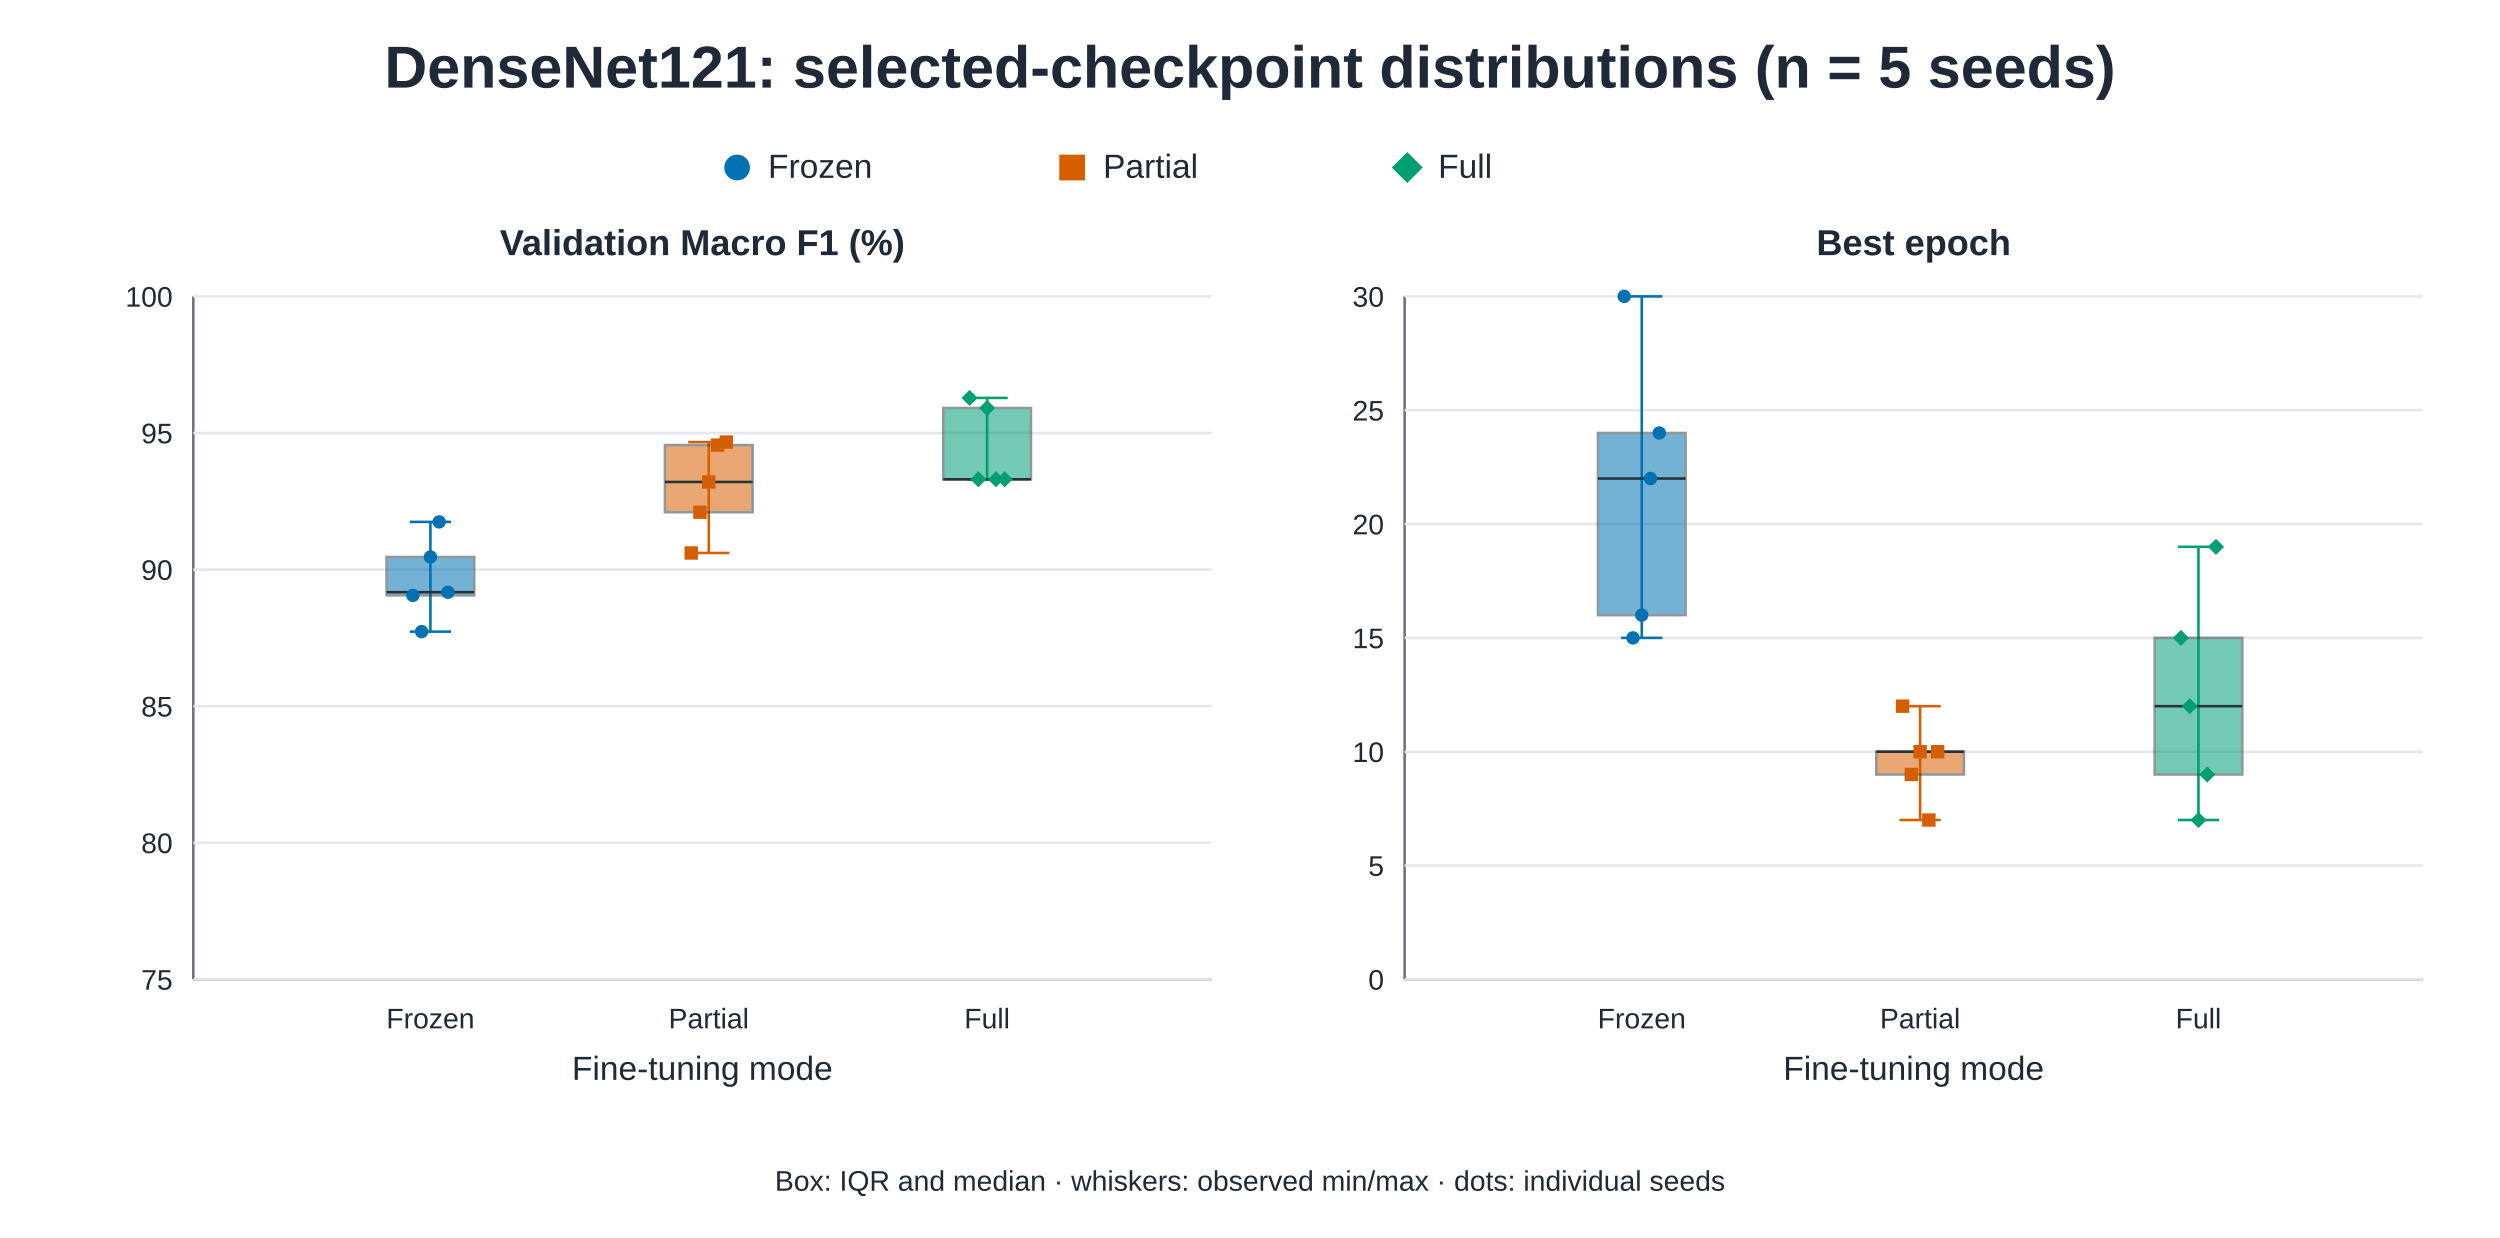
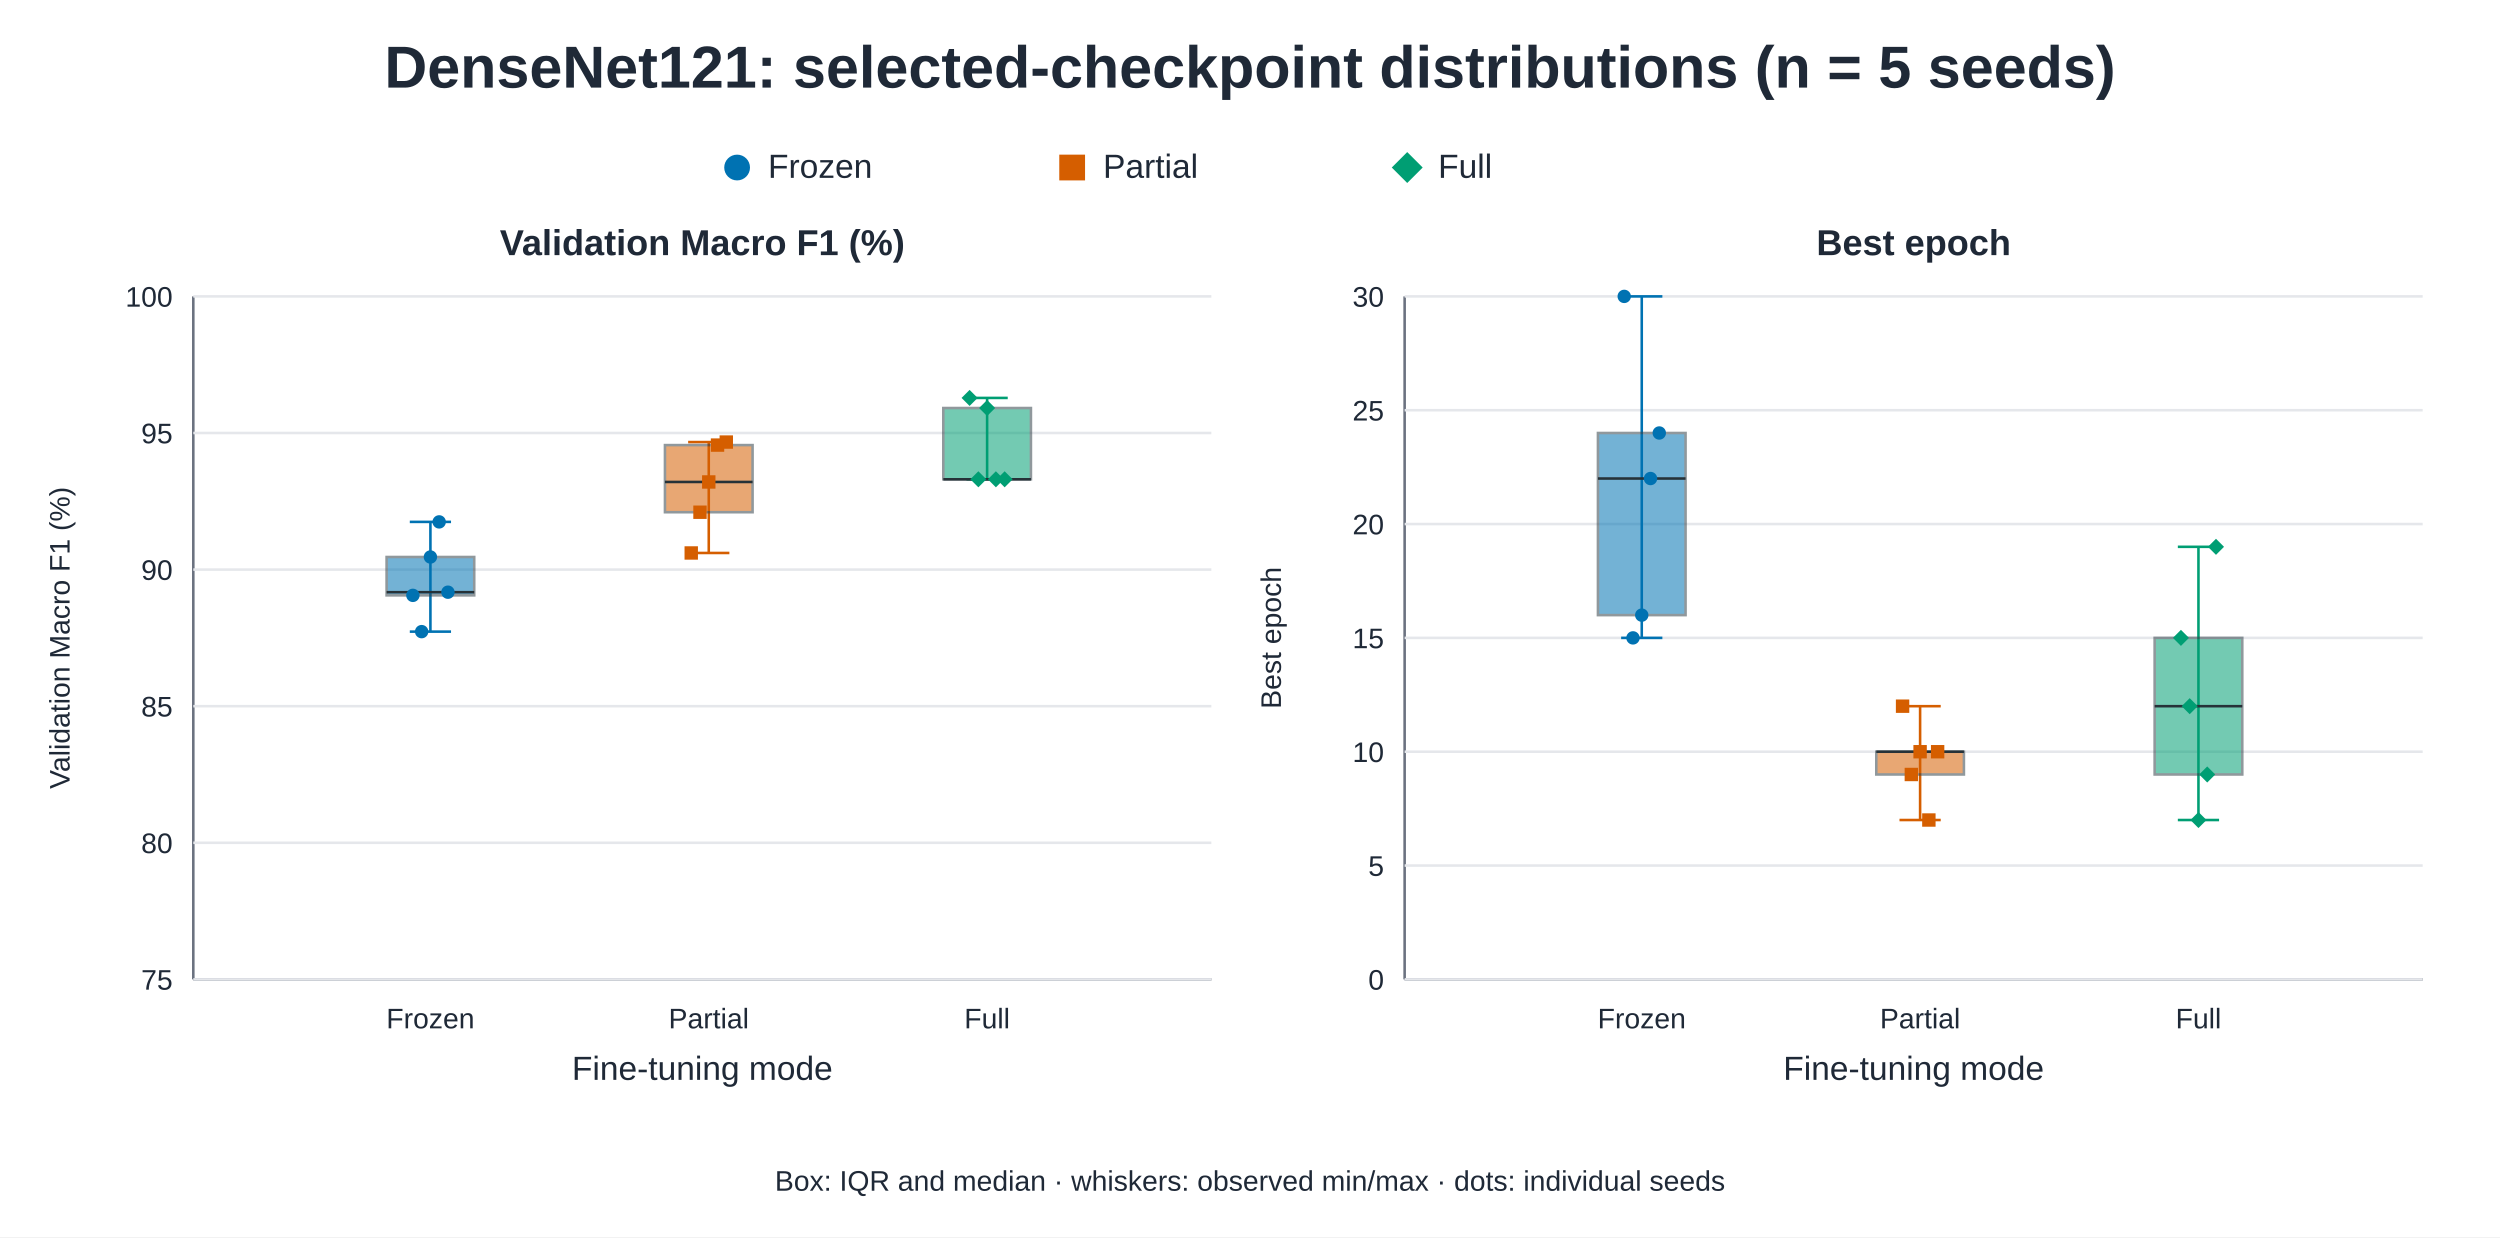
<svg xmlns="http://www.w3.org/2000/svg" viewBox="0 0 970 480" role="img" aria-label="DenseNet121: selected-checkpoint distributions (n = 5 seeds)">
  <rect width="970" height="480" fill="white" />
  <style>text{font-family:Arial,"Noto Sans Thai","Leelawadee UI",Tahoma,sans-serif;fill:#1F2937}.title{font-size:23px;font-weight:700}.sub{font-size:14px;font-weight:600}.label{font-size:13px}.small{font-size:11px}.axis{stroke-width:1}.grid{stroke:#E5E7EB;stroke-width:1}</style>
  <text x="485" y="34" class="title" text-anchor="middle">DenseNet121: selected-checkpoint distributions (n = 5 seeds)</text>
  <circle cx="286" cy="65" r="5" fill="#0072B2" opacity="1" />
  <text x="298" y="69" class="label" text-anchor="start">Frozen</text>
  <rect x="411" y="60" width="10" height="10" fill="#D55E00" opacity="1" />
  <text x="428" y="69" class="label" text-anchor="start">Partial</text>
  <path d="M 546 59 L 552 65 L 546 71 L 540 65 Z" fill="#009E73" opacity="1" />
  <text x="558" y="69" class="label" text-anchor="start">Full</text>
+   <text x="27" y="247.5" class="small" text-anchor="middle" transform="rotate(-90 27 247.5)">Validation Macro F1 (%)</text>
  <text x="272.5" y="99" class="sub" text-anchor="middle">Validation Macro F1 (%)</text>
  <line x1="75" y1="380" x2="470" y2="380" class="axis" stroke="#6B7280" />
  <line x1="75" y1="115" x2="75" y2="380" class="axis" stroke="#6B7280" />
  <line x1="75" y1="380" x2="470" y2="380" class="grid" stroke="#6B7280" />
  <text x="67" y="384" class="small" text-anchor="end">75</text>
  <line x1="75" y1="327" x2="470" y2="327" class="grid" stroke="#6B7280" />
  <text x="67" y="331" class="small" text-anchor="end">80</text>
  <line x1="75" y1="274" x2="470" y2="274" class="grid" stroke="#6B7280" />
  <text x="67" y="278" class="small" text-anchor="end">85</text>
  <line x1="75" y1="221" x2="470" y2="221" class="grid" stroke="#6B7280" />
  <text x="67" y="225" class="small" text-anchor="end">90</text>
  <line x1="75" y1="168" x2="470" y2="168" class="grid" stroke="#6B7280" />
  <text x="67" y="172" class="small" text-anchor="end">95</text>
  <line x1="75" y1="115" x2="470" y2="115" class="grid" stroke="#6B7280" />
  <text x="67" y="119" class="small" text-anchor="end">100</text>
  <text x="272.5" y="419" class="label" text-anchor="middle">Fine-tuning mode</text>
  <line x1="167" y1="245.072" x2="167" y2="202.492" class="axis" stroke="#0072B2" />
  <line x1="159" y1="245.072" x2="175" y2="245.072" class="axis" stroke="#0072B2" />
  <line x1="159" y1="202.492" x2="175" y2="202.492" class="axis" stroke="#0072B2" />
  <rect x="150" y="216.112" width="34" height="14.888" fill="#0072B2" opacity="0.55" stroke="#35434a" />
  <line x1="150" y1="229.771" x2="184" y2="229.771" class="axis" stroke="#263238" stroke-width="2" />
  <circle cx="160.2" cy="231" r="2.6" fill="#0072B2" opacity="1" />
  <circle cx="163.6" cy="245.072" r="2.6" fill="#0072B2" opacity="1" />
  <circle cx="167" cy="216.112" r="2.6" fill="#0072B2" opacity="1" />
  <circle cx="170.4" cy="202.492" r="2.6" fill="#0072B2" opacity="1" />
  <circle cx="173.8" cy="229.771" r="2.6" fill="#0072B2" opacity="1" />
  <text x="167" y="399" class="small" text-anchor="middle">Frozen</text>
  <line x1="275" y1="214.552" x2="275" y2="171.523" class="axis" stroke="#D55E00" />
  <line x1="267" y1="214.552" x2="283" y2="214.552" class="axis" stroke="#D55E00" />
  <line x1="267" y1="171.523" x2="283" y2="171.523" class="axis" stroke="#D55E00" />
  <rect x="258" y="172.695" width="34" height="26.049" fill="#D55E00" opacity="0.55" stroke="#35434a" />
  <line x1="258" y1="187.003" x2="292" y2="187.003" class="axis" stroke="#263238" stroke-width="2" />
  <rect x="265.6" y="211.952" width="5.2" height="5.2" fill="#D55E00" opacity="1" />
  <rect x="269" y="196.145" width="5.2" height="5.2" fill="#D55E00" opacity="1" />
  <rect x="272.4" y="184.403" width="5.2" height="5.2" fill="#D55E00" opacity="1" />
  <rect x="275.8" y="170.095" width="5.2" height="5.2" fill="#D55E00" opacity="1" />
  <rect x="279.2" y="168.923" width="5.2" height="5.2" fill="#D55E00" opacity="1" />
  <text x="275" y="399" class="small" text-anchor="middle">Partial</text>
  <line x1="383" y1="185.965" x2="383" y2="154.395" class="axis" stroke="#009E73" />
  <line x1="375" y1="185.965" x2="391" y2="185.965" class="axis" stroke="#009E73" />
  <line x1="375" y1="154.395" x2="391" y2="154.395" class="axis" stroke="#009E73" />
  <rect x="366" y="158.312" width="34" height="27.654" fill="#009E73" opacity="0.55" stroke="#35434a" />
  <line x1="366" y1="185.965" x2="400" y2="185.965" class="axis" stroke="#263238" stroke-width="2" />
  <path d="M 376.2 151.275 L 379.32 154.395 L 376.2 157.515 L 373.08 154.395 Z" fill="#009E73" opacity="1" />
  <path d="M 379.6 182.845 L 382.72 185.965 L 379.6 189.085 L 376.48 185.965 Z" fill="#009E73" opacity="1" />
  <path d="M 383 155.192 L 386.12 158.312 L 383 161.432 L 379.88 158.312 Z" fill="#009E73" opacity="1" />
  <path d="M 386.4 182.845 L 389.52 185.965 L 386.4 189.085 L 383.28 185.965 Z" fill="#009E73" opacity="1" />
  <path d="M 389.8 182.845 L 392.92 185.965 L 389.8 189.085 L 386.68 185.965 Z" fill="#009E73" opacity="1" />
  <text x="383" y="399" class="small" text-anchor="middle">Full</text>
+   <text x="497" y="247.5" class="small" text-anchor="middle" transform="rotate(-90 497 247.5)">Best epoch</text>
  <text x="742.5" y="99" class="sub" text-anchor="middle">Best epoch</text>
  <line x1="545" y1="380" x2="940" y2="380" class="axis" stroke="#6B7280" />
  <line x1="545" y1="115" x2="545" y2="380" class="axis" stroke="#6B7280" />
  <line x1="545" y1="380" x2="940" y2="380" class="grid" stroke="#6B7280" />
  <text x="537" y="384" class="small" text-anchor="end">0</text>
  <line x1="545" y1="335.833" x2="940" y2="335.833" class="grid" stroke="#6B7280" />
  <text x="537" y="339.833" class="small" text-anchor="end">5</text>
  <line x1="545" y1="291.667" x2="940" y2="291.667" class="grid" stroke="#6B7280" />
  <text x="537" y="295.667" class="small" text-anchor="end">10</text>
  <line x1="545" y1="247.5" x2="940" y2="247.5" class="grid" stroke="#6B7280" />
  <text x="537" y="251.5" class="small" text-anchor="end">15</text>
  <line x1="545" y1="203.333" x2="940" y2="203.333" class="grid" stroke="#6B7280" />
  <text x="537" y="207.333" class="small" text-anchor="end">20</text>
  <line x1="545" y1="159.167" x2="940" y2="159.167" class="grid" stroke="#6B7280" />
  <text x="537" y="163.167" class="small" text-anchor="end">25</text>
  <line x1="545" y1="115" x2="940" y2="115" class="grid" stroke="#6B7280" />
  <text x="537" y="119" class="small" text-anchor="end">30</text>
  <text x="742.5" y="419" class="label" text-anchor="middle">Fine-tuning mode</text>
  <line x1="637" y1="247.5" x2="637" y2="115" class="axis" stroke="#0072B2" />
  <line x1="629" y1="247.5" x2="645" y2="247.5" class="axis" stroke="#0072B2" />
  <line x1="629" y1="115" x2="645" y2="115" class="axis" stroke="#0072B2" />
  <rect x="620" y="168" width="34" height="70.667" fill="#0072B2" opacity="0.55" stroke="#35434a" />
  <line x1="620" y1="185.667" x2="654" y2="185.667" class="axis" stroke="#263238" stroke-width="2" />
  <circle cx="630.2" cy="115" r="2.6" fill="#0072B2" opacity="1" />
  <circle cx="633.6" cy="247.5" r="2.6" fill="#0072B2" opacity="1" />
  <circle cx="637" cy="238.667" r="2.6" fill="#0072B2" opacity="1" />
  <circle cx="640.4" cy="185.667" r="2.6" fill="#0072B2" opacity="1" />
  <circle cx="643.8" cy="168" r="2.6" fill="#0072B2" opacity="1" />
  <text x="637" y="399" class="small" text-anchor="middle">Frozen</text>
  <line x1="745" y1="318.167" x2="745" y2="274" class="axis" stroke="#D55E00" />
  <line x1="737" y1="318.167" x2="753" y2="318.167" class="axis" stroke="#D55E00" />
  <line x1="737" y1="274" x2="753" y2="274" class="axis" stroke="#D55E00" />
  <rect x="728" y="291.667" width="34" height="8.833" fill="#D55E00" opacity="0.55" stroke="#35434a" />
  <line x1="728" y1="291.667" x2="762" y2="291.667" class="axis" stroke="#263238" stroke-width="2" />
  <rect x="735.6" y="271.4" width="5.2" height="5.2" fill="#D55E00" opacity="1" />
  <rect x="739" y="297.9" width="5.2" height="5.2" fill="#D55E00" opacity="1" />
  <rect x="742.4" y="289.067" width="5.2" height="5.2" fill="#D55E00" opacity="1" />
  <rect x="745.8" y="315.567" width="5.2" height="5.2" fill="#D55E00" opacity="1" />
  <rect x="749.2" y="289.067" width="5.2" height="5.2" fill="#D55E00" opacity="1" />
  <text x="745" y="399" class="small" text-anchor="middle">Partial</text>
  <line x1="853" y1="318.167" x2="853" y2="212.167" class="axis" stroke="#009E73" />
  <line x1="845" y1="318.167" x2="861" y2="318.167" class="axis" stroke="#009E73" />
  <line x1="845" y1="212.167" x2="861" y2="212.167" class="axis" stroke="#009E73" />
  <rect x="836" y="247.5" width="34" height="53" fill="#009E73" opacity="0.55" stroke="#35434a" />
  <line x1="836" y1="274" x2="870" y2="274" class="axis" stroke="#263238" stroke-width="2" />
  <path d="M 846.2 244.38 L 849.32 247.5 L 846.2 250.62 L 843.08 247.5 Z" fill="#009E73" opacity="1" />
  <path d="M 849.6 270.88 L 852.72 274 L 849.6 277.12 L 846.48 274 Z" fill="#009E73" opacity="1" />
  <path d="M 853 315.047 L 856.12 318.167 L 853 321.287 L 849.88 318.167 Z" fill="#009E73" opacity="1" />
  <path d="M 856.4 297.38 L 859.52 300.5 L 856.4 303.62 L 853.28 300.5 Z" fill="#009E73" opacity="1" />
  <path d="M 859.8 209.047 L 862.92 212.167 L 859.8 215.287 L 856.68 212.167 Z" fill="#009E73" opacity="1" />
  <text x="853" y="399" class="small" text-anchor="middle">Full</text>
  <text x="485" y="462" class="small" text-anchor="middle">Box: IQR and median · whiskers: observed min/max · dots: individual seeds</text>
</svg>
